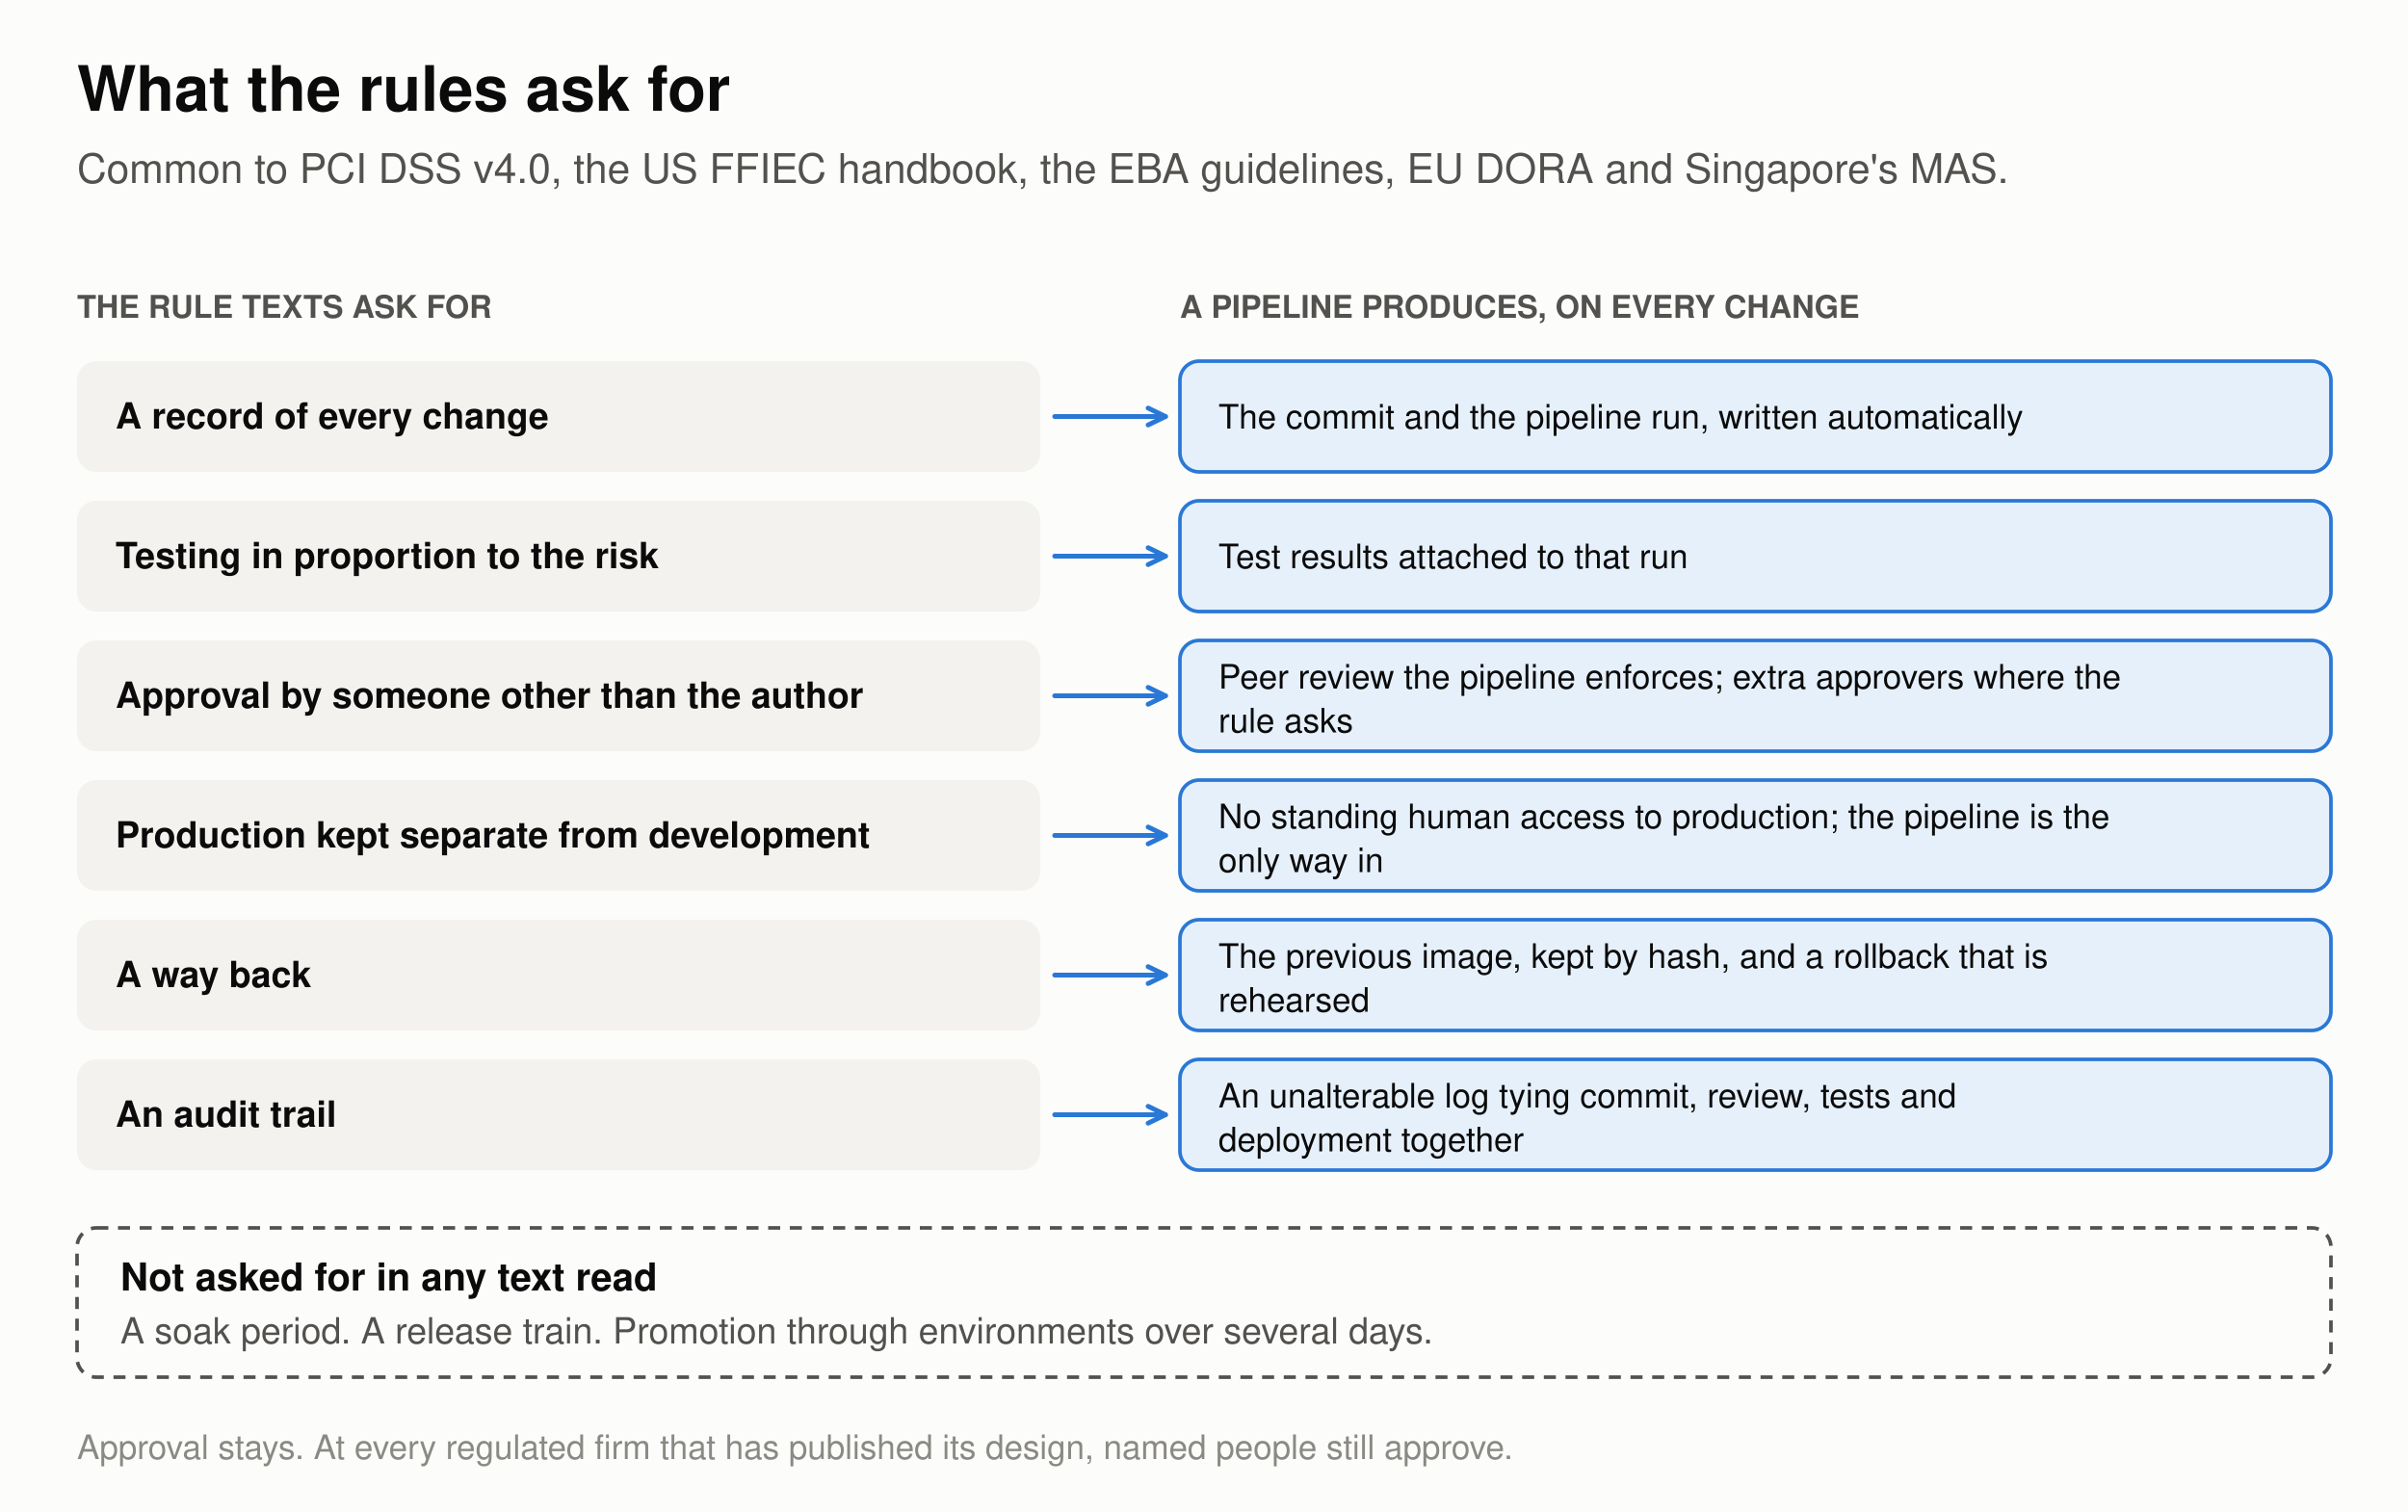
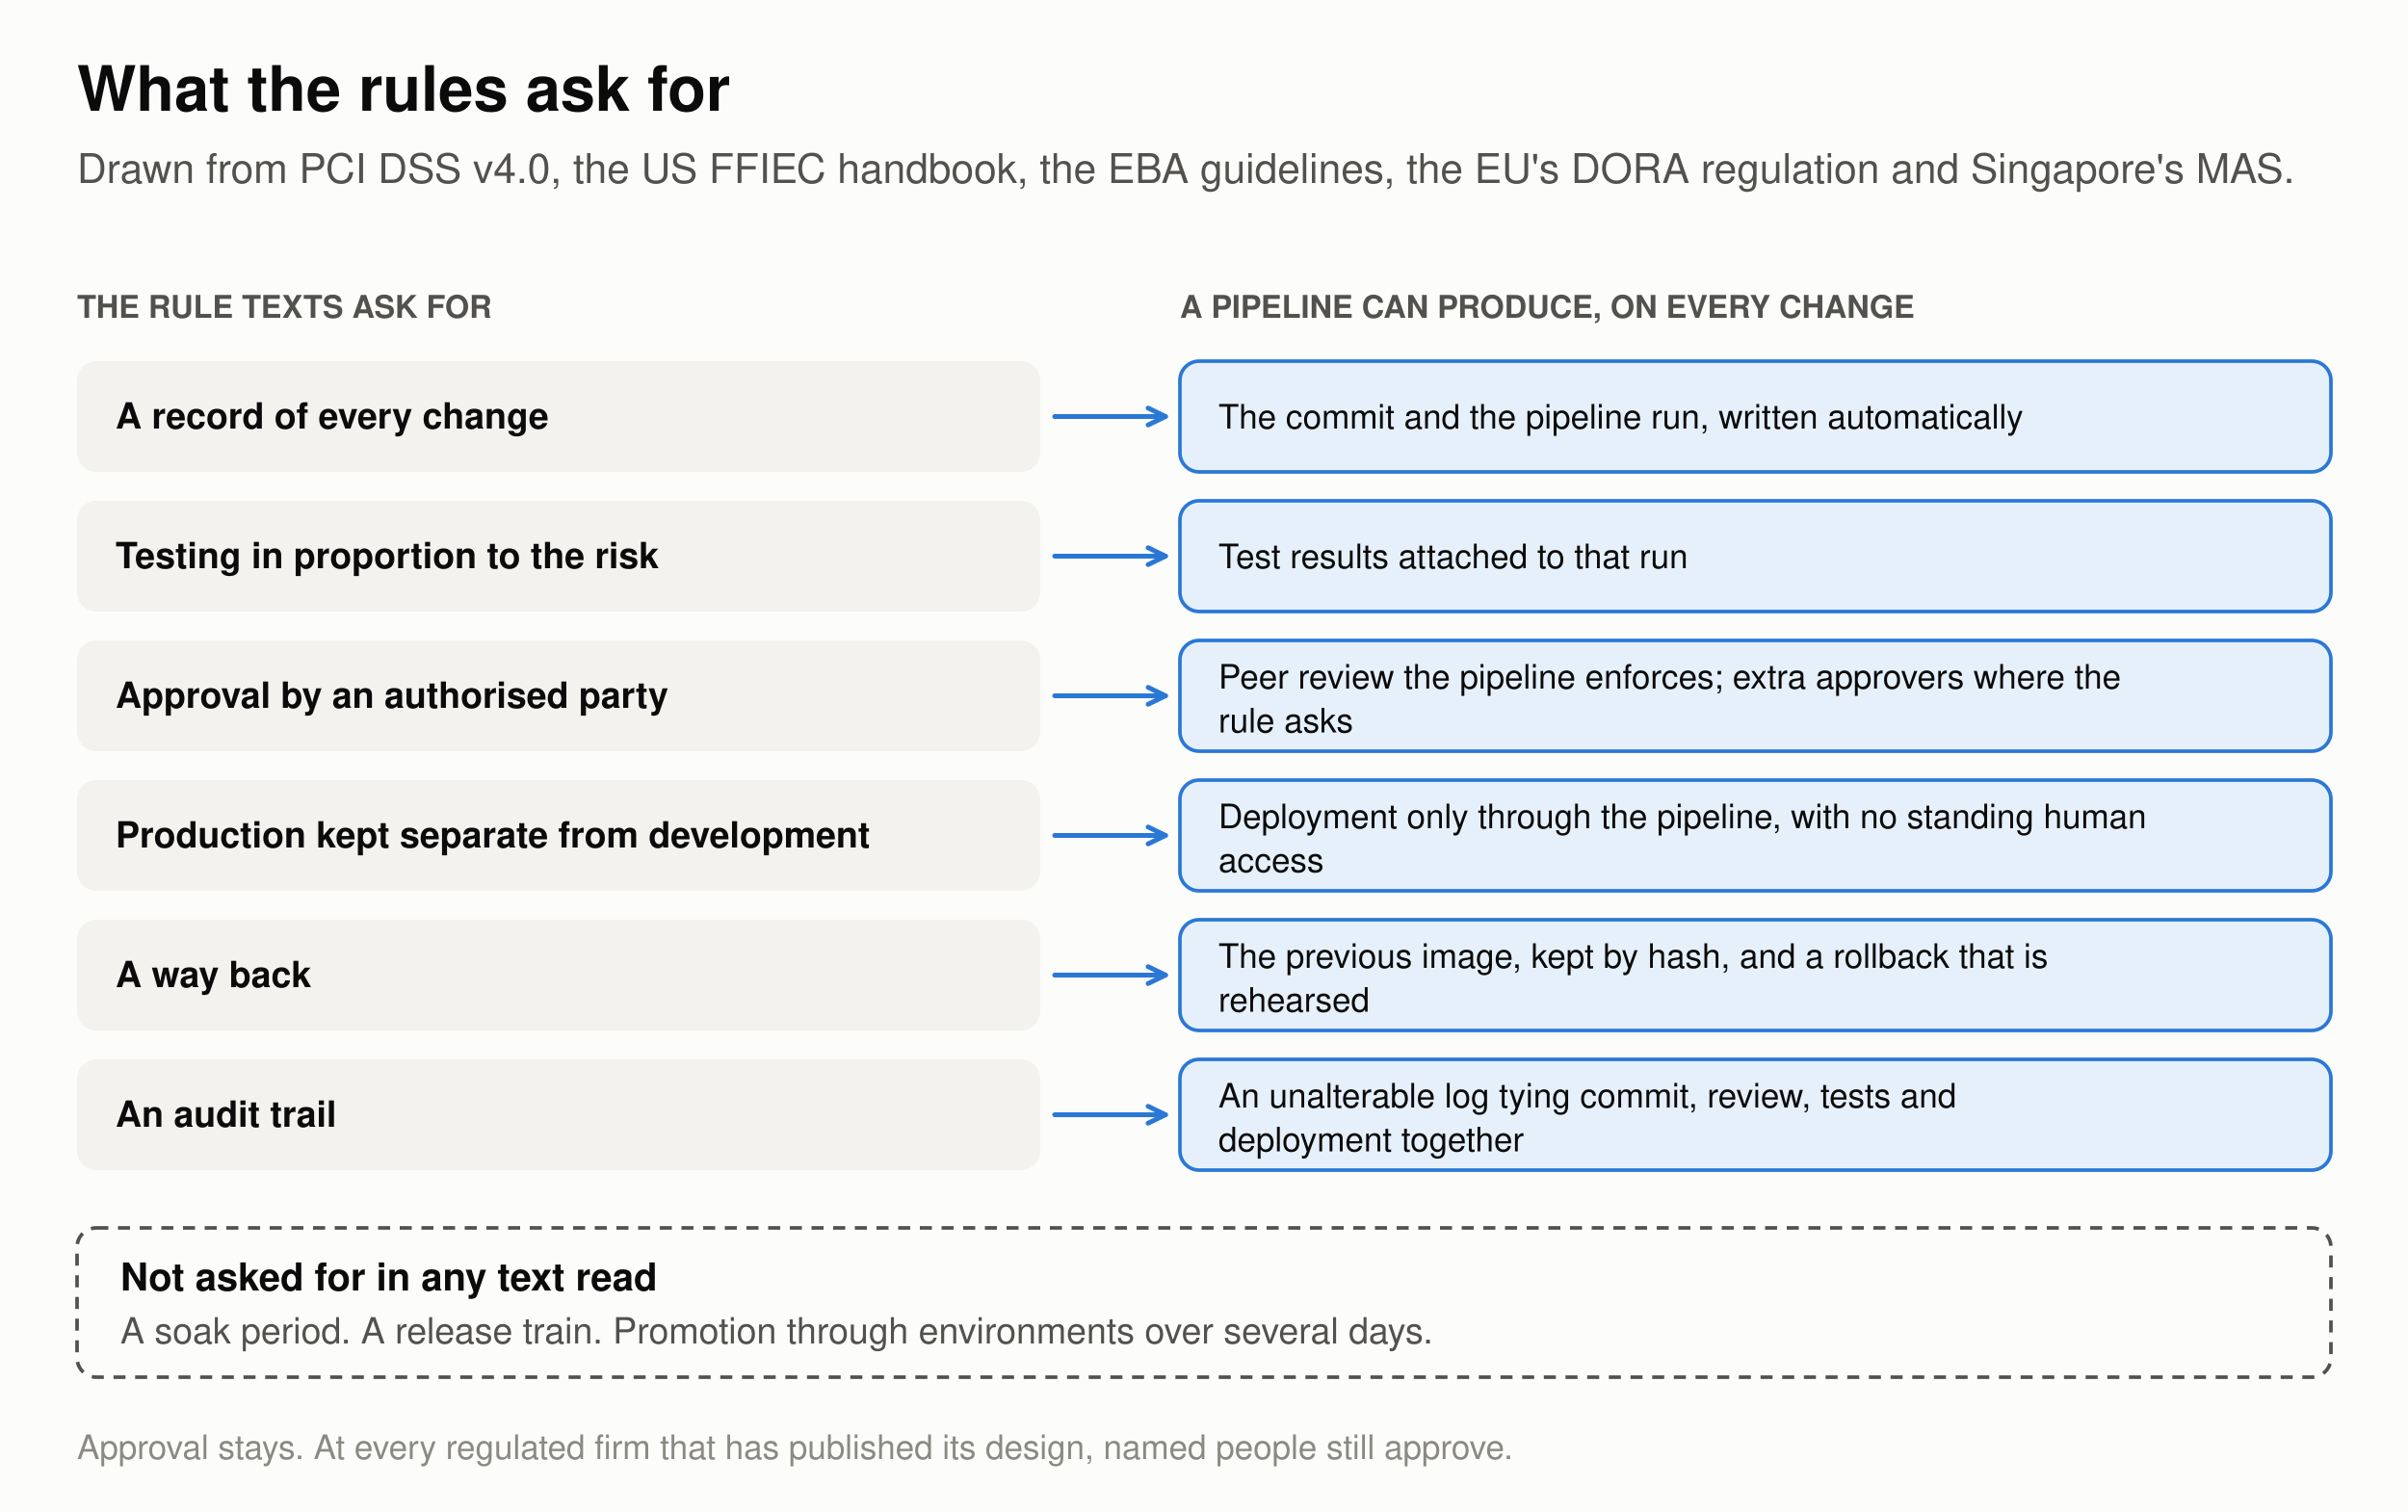
<svg xmlns="http://www.w3.org/2000/svg" width="1000" height="628" viewBox="0 0 1000 628" role="img" aria-labelledby="controls-title controls-desc">
  <g font-family="-apple-system, 'Segoe UI', Helvetica, Arial, sans-serif">
    <rect x="0" y="0" width="1000" height="628" rx="0" fill="#fcfcfb" stroke="none" stroke-width="1.5" />
    <text x="32" y="46" font-size="26" fill="#0b0b0b" font-weight="700" text-anchor="start">What the rules ask for</text>
-     <text x="32" y="76" font-size="17" fill="#52514e" font-weight="400" text-anchor="start">Common to PCI DSS v4.0, the US FFIEC handbook, the EBA guidelines, EU DORA and Singapore's MAS.</text>
+     <text x="32" y="76" font-size="17" fill="#52514e" font-weight="400" text-anchor="start">Drawn from PCI DSS v4.0, the US FFIEC handbook, the EBA guidelines, the EU's DORA regulation and Singapore's MAS.</text>
    <text x="32" y="132" font-size="13" fill="#52514e" font-weight="700" text-anchor="start">THE RULE TEXTS ASK FOR</text>
-     <text x="490" y="132" font-size="13" fill="#52514e" font-weight="700" text-anchor="start">A PIPELINE PRODUCES, ON EVERY CHANGE</text>
+     <text x="490" y="132" font-size="13" fill="#52514e" font-weight="700" text-anchor="start">A PIPELINE CAN PRODUCE, ON EVERY CHANGE</text>
    <rect x="32" y="150" width="400" height="46" rx="8" fill="#f3f2ee" stroke="none" stroke-width="1.5" />
    <text x="48" y="178" font-size="15" fill="#0b0b0b" font-weight="700" text-anchor="start">A record of every change</text>
    <line x1="438" y1="173" x2="484" y2="173" stroke="#2a78d6" stroke-width="2" stroke-linecap="round" />
    <path d="M 476.8 169.5 L 484 173 L 476.8 176.5" fill="none" stroke="#2a78d6" stroke-width="2" stroke-linecap="round" stroke-linejoin="round" />
    <rect x="490" y="150" width="478" height="46" rx="8" fill="#e6f0fb" stroke="#2a78d6" stroke-width="1.5" />
    <text x="506" y="178" font-size="14" fill="#0b0b0b" font-weight="400" text-anchor="start">The commit and the pipeline run, written automatically</text>
    <rect x="32" y="208" width="400" height="46" rx="8" fill="#f3f2ee" stroke="none" stroke-width="1.5" />
    <text x="48" y="236" font-size="15" fill="#0b0b0b" font-weight="700" text-anchor="start">Testing in proportion to the risk</text>
    <line x1="438" y1="231" x2="484" y2="231" stroke="#2a78d6" stroke-width="2" stroke-linecap="round" />
    <path d="M 476.8 227.5 L 484 231 L 476.8 234.5" fill="none" stroke="#2a78d6" stroke-width="2" stroke-linecap="round" stroke-linejoin="round" />
    <rect x="490" y="208" width="478" height="46" rx="8" fill="#e6f0fb" stroke="#2a78d6" stroke-width="1.5" />
    <text x="506" y="236" font-size="14" fill="#0b0b0b" font-weight="400" text-anchor="start">Test results attached to that run</text>
    <rect x="32" y="266" width="400" height="46" rx="8" fill="#f3f2ee" stroke="none" stroke-width="1.5" />
-     <text x="48" y="294" font-size="15" fill="#0b0b0b" font-weight="700" text-anchor="start">Approval by someone other than the author</text>
+     <text x="48" y="294" font-size="15" fill="#0b0b0b" font-weight="700" text-anchor="start">Approval by an authorised party</text>
    <line x1="438" y1="289" x2="484" y2="289" stroke="#2a78d6" stroke-width="2" stroke-linecap="round" />
    <path d="M 476.8 285.5 L 484 289 L 476.8 292.5" fill="none" stroke="#2a78d6" stroke-width="2" stroke-linecap="round" stroke-linejoin="round" />
    <rect x="490" y="266" width="478" height="46" rx="8" fill="#e6f0fb" stroke="#2a78d6" stroke-width="1.5" />
    <text x="506" y="286" font-size="14" fill="#0b0b0b" font-weight="400" text-anchor="start">Peer review the pipeline enforces; extra approvers where the</text>
    <text x="506" y="304.2" font-size="14" fill="#0b0b0b" font-weight="400" text-anchor="start">rule asks</text>
    <rect x="32" y="324" width="400" height="46" rx="8" fill="#f3f2ee" stroke="none" stroke-width="1.5" />
    <text x="48" y="352" font-size="15" fill="#0b0b0b" font-weight="700" text-anchor="start">Production kept separate from development</text>
    <line x1="438" y1="347" x2="484" y2="347" stroke="#2a78d6" stroke-width="2" stroke-linecap="round" />
    <path d="M 476.8 343.5 L 484 347 L 476.8 350.5" fill="none" stroke="#2a78d6" stroke-width="2" stroke-linecap="round" stroke-linejoin="round" />
    <rect x="490" y="324" width="478" height="46" rx="8" fill="#e6f0fb" stroke="#2a78d6" stroke-width="1.5" />
-     <text x="506" y="344" font-size="14" fill="#0b0b0b" font-weight="400" text-anchor="start">No standing human access to production; the pipeline is the</text>
-     <text x="506" y="362.2" font-size="14" fill="#0b0b0b" font-weight="400" text-anchor="start">only way in</text>
+     <text x="506" y="344" font-size="14" fill="#0b0b0b" font-weight="400" text-anchor="start">Deployment only through the pipeline, with no standing human</text>
+     <text x="506" y="362.2" font-size="14" fill="#0b0b0b" font-weight="400" text-anchor="start">access</text>
    <rect x="32" y="382" width="400" height="46" rx="8" fill="#f3f2ee" stroke="none" stroke-width="1.5" />
    <text x="48" y="410" font-size="15" fill="#0b0b0b" font-weight="700" text-anchor="start">A way back</text>
    <line x1="438" y1="405" x2="484" y2="405" stroke="#2a78d6" stroke-width="2" stroke-linecap="round" />
    <path d="M 476.8 401.5 L 484 405 L 476.8 408.5" fill="none" stroke="#2a78d6" stroke-width="2" stroke-linecap="round" stroke-linejoin="round" />
    <rect x="490" y="382" width="478" height="46" rx="8" fill="#e6f0fb" stroke="#2a78d6" stroke-width="1.5" />
    <text x="506" y="402" font-size="14" fill="#0b0b0b" font-weight="400" text-anchor="start">The previous image, kept by hash, and a rollback that is</text>
    <text x="506" y="420.2" font-size="14" fill="#0b0b0b" font-weight="400" text-anchor="start">rehearsed</text>
    <rect x="32" y="440" width="400" height="46" rx="8" fill="#f3f2ee" stroke="none" stroke-width="1.5" />
    <text x="48" y="468" font-size="15" fill="#0b0b0b" font-weight="700" text-anchor="start">An audit trail</text>
    <line x1="438" y1="463" x2="484" y2="463" stroke="#2a78d6" stroke-width="2" stroke-linecap="round" />
    <path d="M 476.8 459.5 L 484 463 L 476.8 466.5" fill="none" stroke="#2a78d6" stroke-width="2" stroke-linecap="round" stroke-linejoin="round" />
    <rect x="490" y="440" width="478" height="46" rx="8" fill="#e6f0fb" stroke="#2a78d6" stroke-width="1.5" />
    <text x="506" y="460" font-size="14" fill="#0b0b0b" font-weight="400" text-anchor="start">An unalterable log tying commit, review, tests and</text>
    <text x="506" y="478.2" font-size="14" fill="#0b0b0b" font-weight="400" text-anchor="start">deployment together</text>
    <rect x="32" y="510" width="936" height="62" rx="8" fill="#fcfcfb" stroke="#52514e" stroke-width="1.5" stroke-dasharray="5 4" />
    <text x="50" y="536" font-size="16" fill="#0b0b0b" font-weight="700" text-anchor="start">Not asked for in any text read</text>
    <text x="50" y="558" font-size="15" fill="#52514e" font-weight="400" text-anchor="start">A soak period. A release train. Promotion through environments over several days.</text>
    <text x="32" y="606" font-size="14" fill="#8a8983" font-weight="400" text-anchor="start">Approval stays. At every regulated firm that has published its design, named people still approve.</text>
  </g>
</svg>
